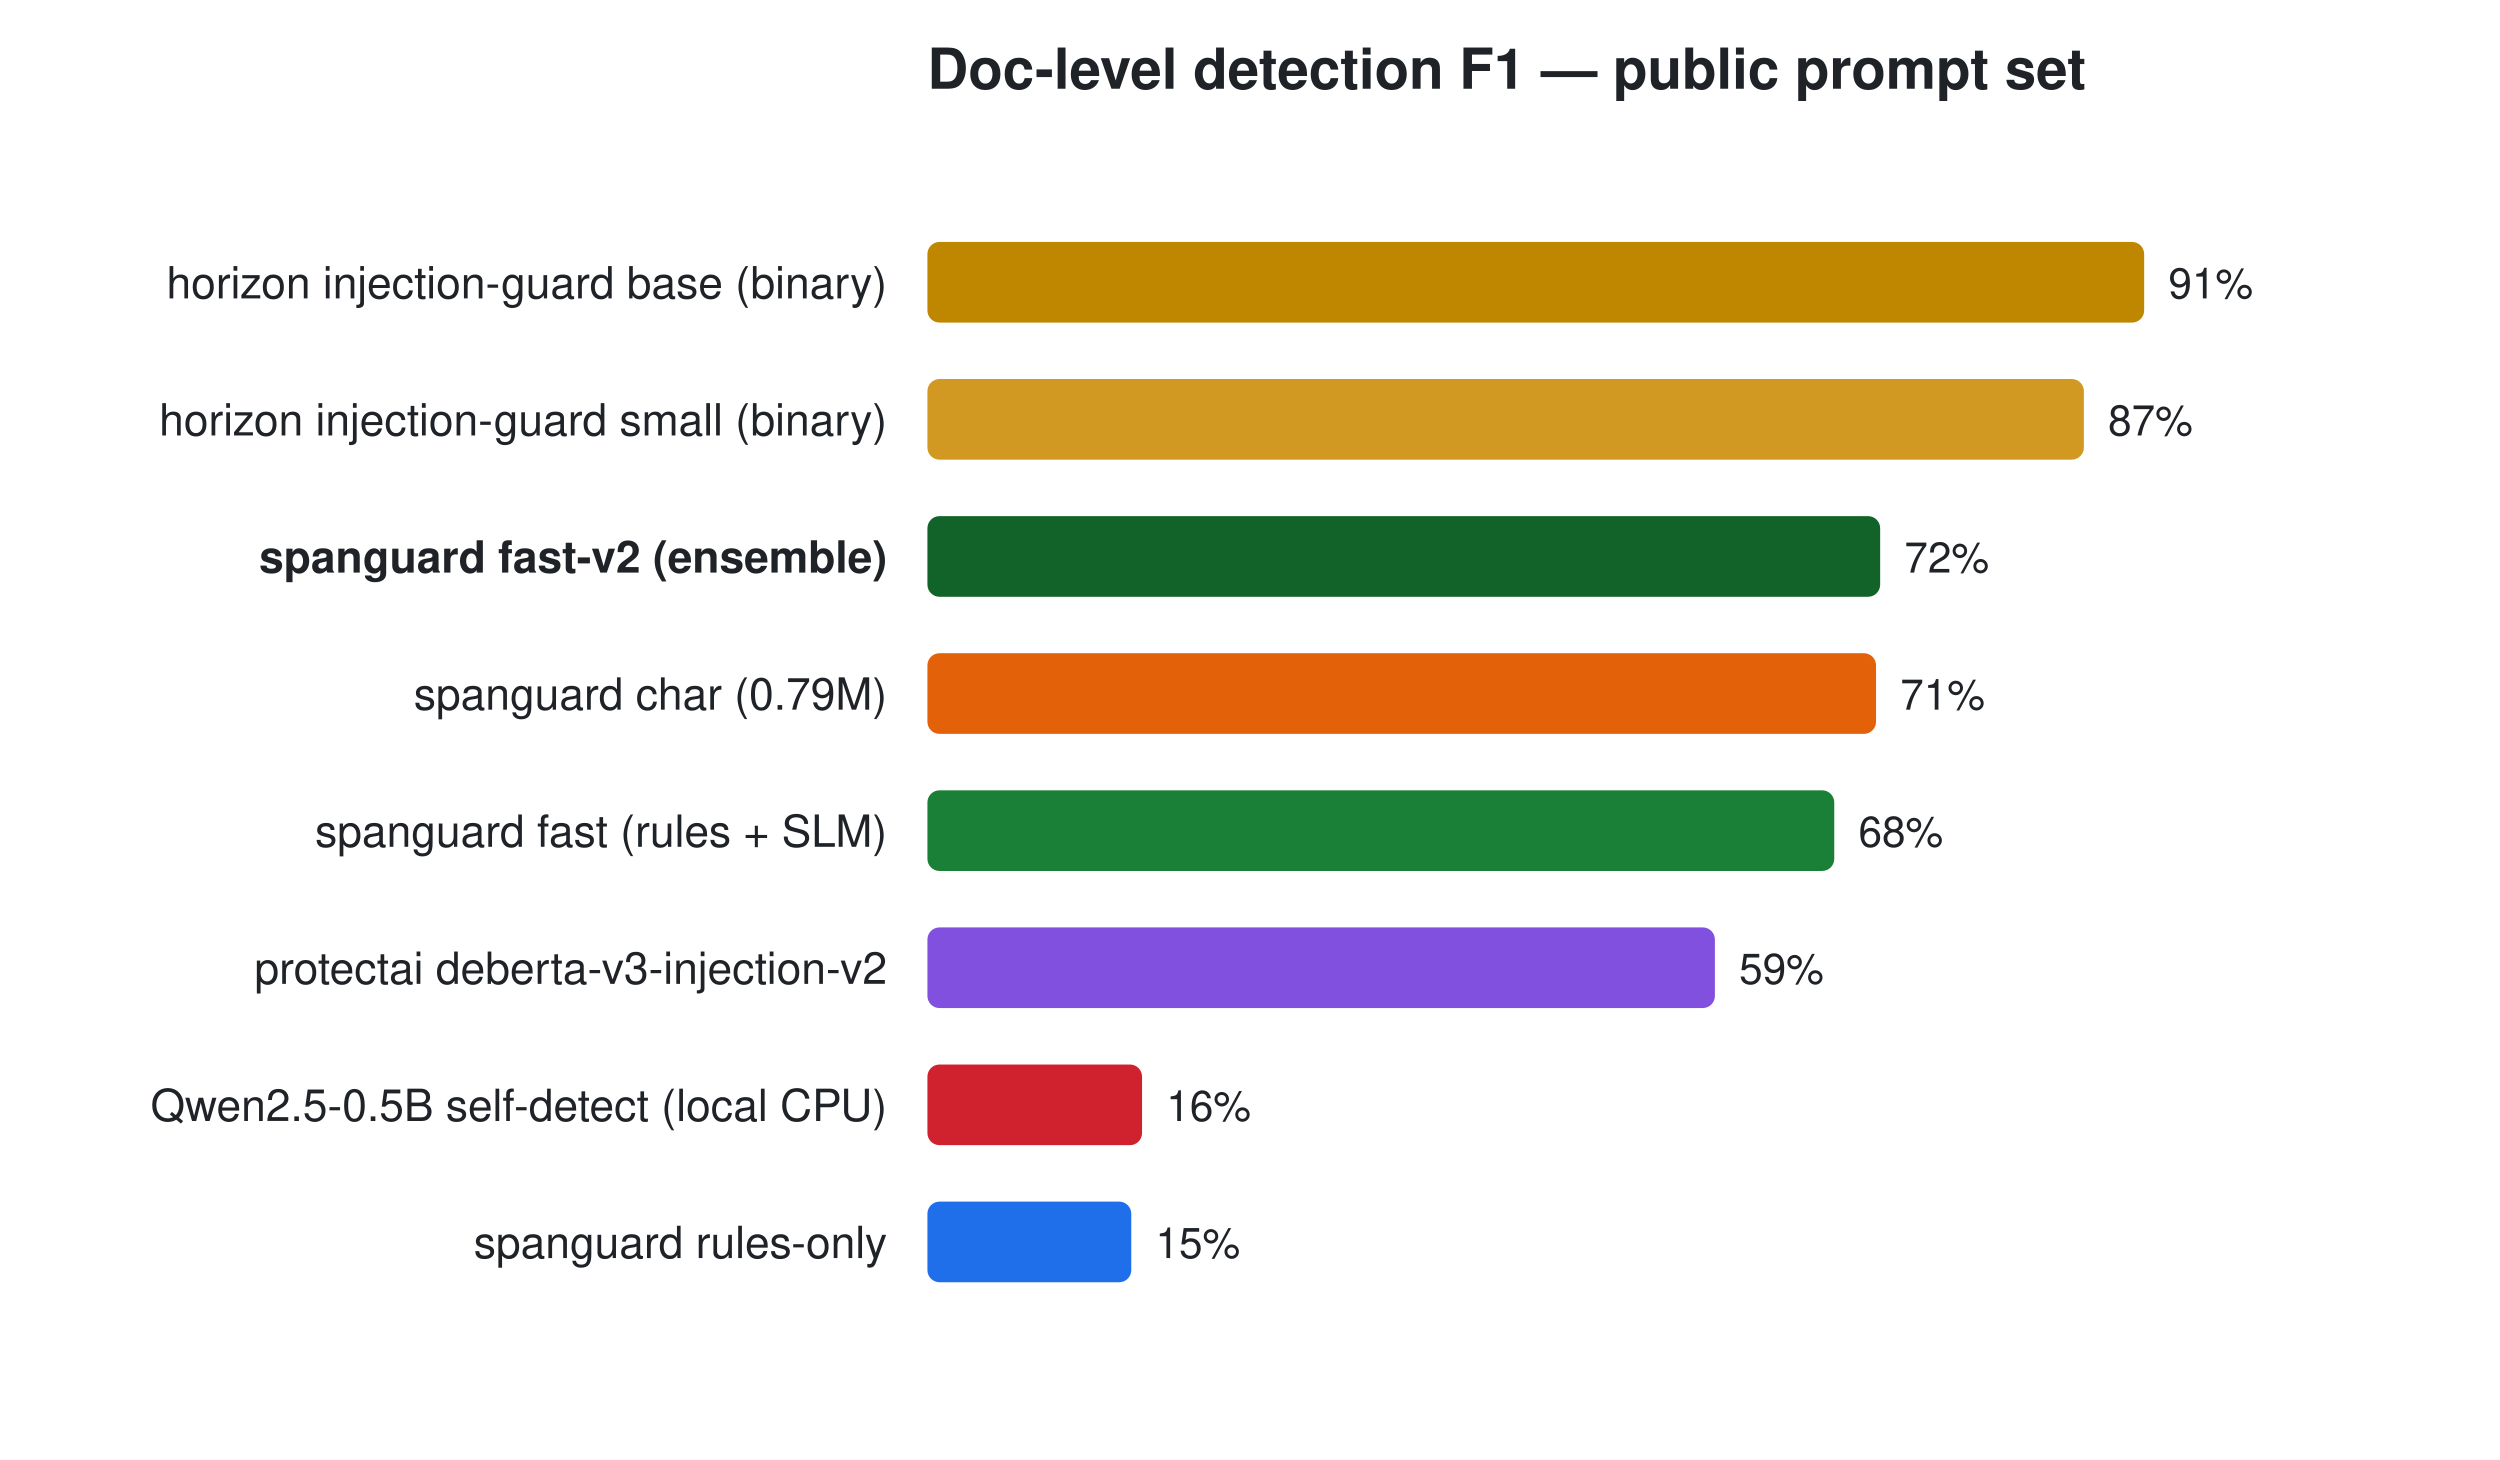
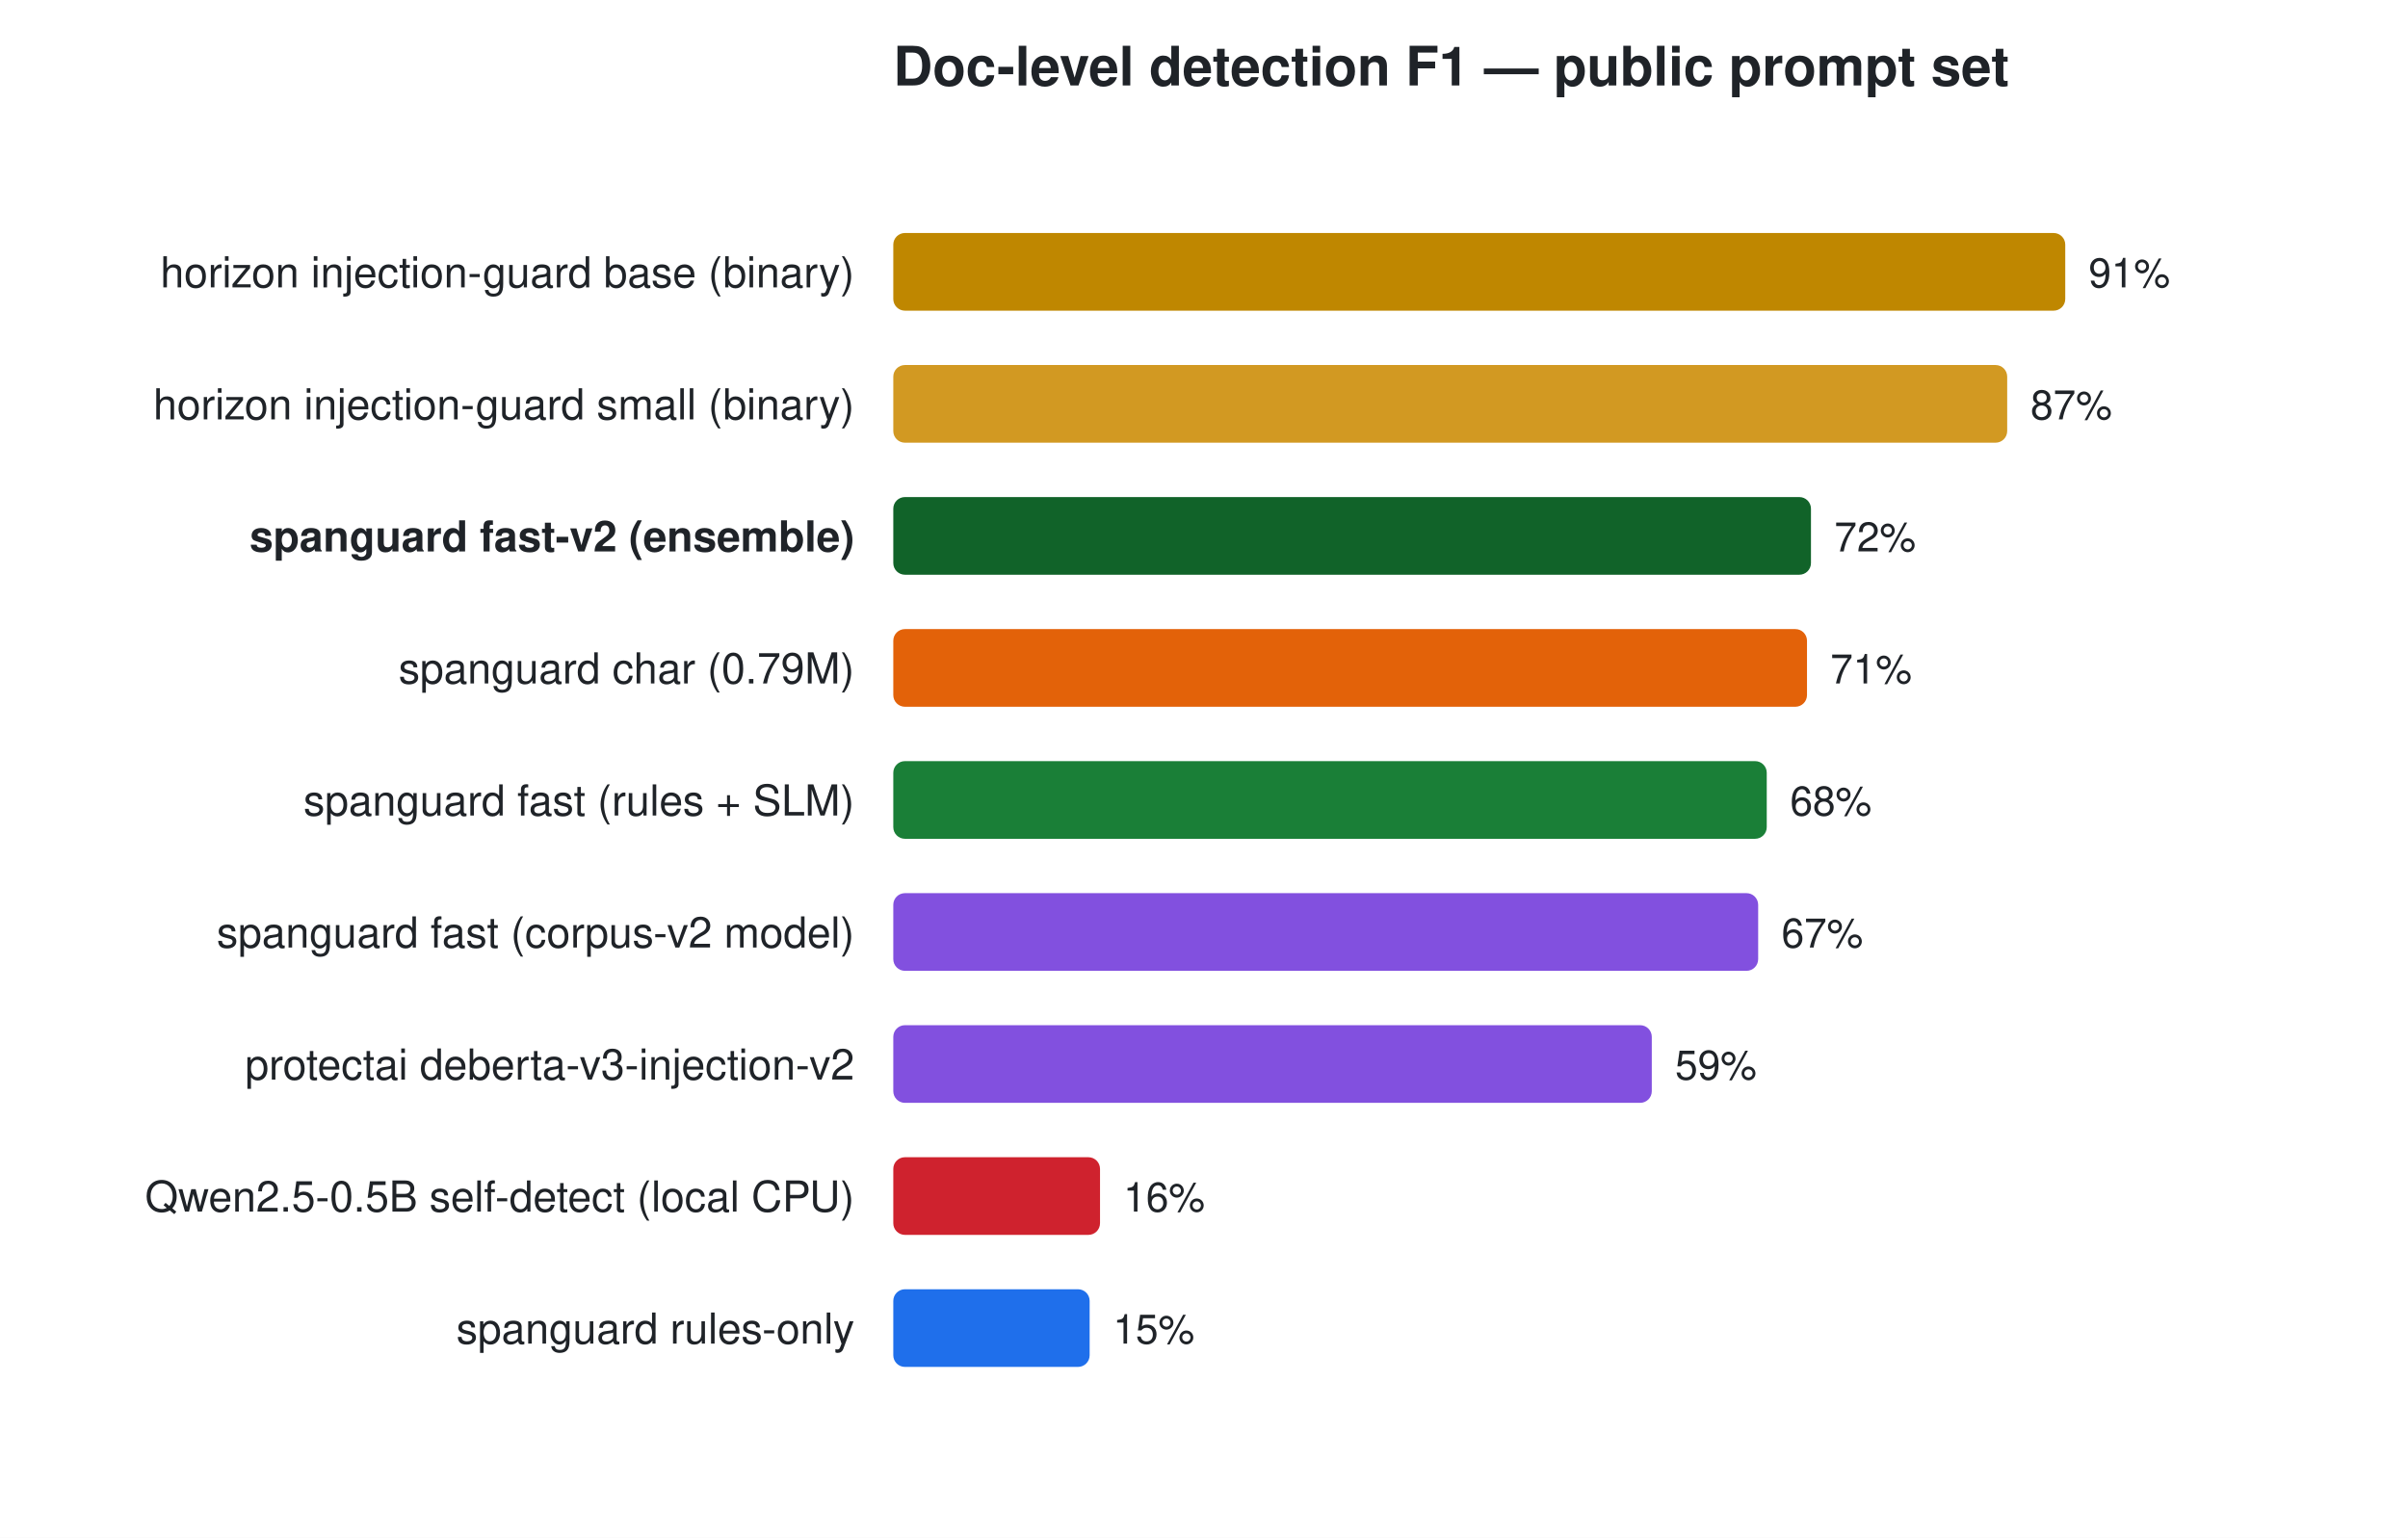
- <svg xmlns="http://www.w3.org/2000/svg" width="620" height="362" viewBox="0 0 620 362" font-family="ui-sans-serif,system-ui,'Segoe UI',Helvetica,Arial,sans-serif">
-   <rect width="620" height="362" fill="#ffffff" />
+ <svg xmlns="http://www.w3.org/2000/svg" width="620" height="396" viewBox="0 0 620 396" font-family="ui-sans-serif,system-ui,'Segoe UI',Helvetica,Arial,sans-serif">
+   <rect width="620" height="396" fill="#ffffff" />
  <text x="230" y="22" font-size="14" fill="#1f2328" text-anchor="start" font-weight="600" font-family="ui-sans-serif,system-ui,'Segoe UI',Helvetica,Arial,sans-serif" opacity="1.0">Doc-level detection F1 — public prompt set</text>
  <text x="220" y="74" font-size="11" fill="#1f2328" text-anchor="end" font-weight="normal" font-family="ui-sans-serif,system-ui,'Segoe UI',Helvetica,Arial,sans-serif" opacity="1.0">horizon injection-guard base (binary)</text>
  <rect x="230" y="60" width="301.752" height="20" rx="3" fill="#bf8700" opacity="1.0" />
  <text x="537.752" y="74" font-size="10.5" fill="#1f2328" text-anchor="start" font-weight="normal" font-family="ui-sans-serif,system-ui,'Segoe UI',Helvetica,Arial,sans-serif" opacity="1.0">91%</text>
  <text x="220" y="108" font-size="11" fill="#1f2328" text-anchor="end" font-weight="normal" font-family="ui-sans-serif,system-ui,'Segoe UI',Helvetica,Arial,sans-serif" opacity="1.0">horizon injection-guard small (binary)</text>
  <rect x="230" y="94" width="286.803" height="20" rx="3" fill="#d29922" opacity="1.0" />
  <text x="522.803" y="108" font-size="10.5" fill="#1f2328" text-anchor="start" font-weight="normal" font-family="ui-sans-serif,system-ui,'Segoe UI',Helvetica,Arial,sans-serif" opacity="1.0">87%</text>
  <text x="220" y="142" font-size="11" fill="#1f2328" text-anchor="end" font-weight="600" font-family="ui-sans-serif,system-ui,'Segoe UI',Helvetica,Arial,sans-serif" opacity="1.0">spanguard fast-v2 (ensemble)</text>
  <rect x="230" y="128" width="236.28" height="20" rx="3" fill="#116329" opacity="1.0" />
  <text x="472.28" y="142" font-size="10.5" fill="#1f2328" text-anchor="start" font-weight="normal" font-family="ui-sans-serif,system-ui,'Segoe UI',Helvetica,Arial,sans-serif" opacity="1.0">72%</text>
  <text x="220" y="176" font-size="11" fill="#1f2328" text-anchor="end" font-weight="normal" font-family="ui-sans-serif,system-ui,'Segoe UI',Helvetica,Arial,sans-serif" opacity="1.0">spanguard char (0.79M)</text>
  <rect x="230" y="162" width="235.257" height="20" rx="3" fill="#e36209" opacity="1.0" />
  <text x="471.257" y="176" font-size="10.5" fill="#1f2328" text-anchor="start" font-weight="normal" font-family="ui-sans-serif,system-ui,'Segoe UI',Helvetica,Arial,sans-serif" opacity="1.0">71%</text>
  <text x="220" y="210" font-size="11" fill="#1f2328" text-anchor="end" font-weight="normal" font-family="ui-sans-serif,system-ui,'Segoe UI',Helvetica,Arial,sans-serif" opacity="1.0">spanguard fast (rules + SLM)</text>
  <rect x="230" y="196" width="224.895" height="20" rx="3" fill="#1a7f37" opacity="1.0" />
  <text x="460.895" y="210" font-size="10.5" fill="#1f2328" text-anchor="start" font-weight="normal" font-family="ui-sans-serif,system-ui,'Segoe UI',Helvetica,Arial,sans-serif" opacity="1.0">68%</text>
-   <text x="220" y="244" font-size="11" fill="#1f2328" text-anchor="end" font-weight="normal" font-family="ui-sans-serif,system-ui,'Segoe UI',Helvetica,Arial,sans-serif" opacity="1.0">protectai deberta-v3-injection-v2</text>
-   <rect x="230" y="230" width="195.294" height="20" rx="3" fill="#8250df" opacity="1.0" />
-   <text x="431.294" y="244" font-size="10.5" fill="#1f2328" text-anchor="start" font-weight="normal" font-family="ui-sans-serif,system-ui,'Segoe UI',Helvetica,Arial,sans-serif" opacity="1.0">59%</text>
-   <text x="220" y="278" font-size="11" fill="#1f2328" text-anchor="end" font-weight="normal" font-family="ui-sans-serif,system-ui,'Segoe UI',Helvetica,Arial,sans-serif" opacity="1.0">Qwen2.5-0.5B self-detect (local CPU)</text>
-   <rect x="230" y="264" width="53.229" height="20" rx="3" fill="#cf222e" opacity="1.0" />
-   <text x="289.229" y="278" font-size="10.5" fill="#1f2328" text-anchor="start" font-weight="normal" font-family="ui-sans-serif,system-ui,'Segoe UI',Helvetica,Arial,sans-serif" opacity="1.0">16%</text>
-   <text x="220" y="312" font-size="11" fill="#1f2328" text-anchor="end" font-weight="normal" font-family="ui-sans-serif,system-ui,'Segoe UI',Helvetica,Arial,sans-serif" opacity="1.0">spanguard rules-only</text>
-   <rect x="230" y="298" width="50.556" height="20" rx="3" fill="#1f6feb" opacity="1.0" />
-   <text x="286.556" y="312" font-size="10.5" fill="#1f2328" text-anchor="start" font-weight="normal" font-family="ui-sans-serif,system-ui,'Segoe UI',Helvetica,Arial,sans-serif" opacity="1.0">15%</text>
+   <text x="220" y="244" font-size="11" fill="#1f2328" text-anchor="end" font-weight="normal" font-family="ui-sans-serif,system-ui,'Segoe UI',Helvetica,Arial,sans-serif" opacity="1.0">spanguard fast (corpus-v2 model)</text>
+   <rect x="230" y="230" width="222.684" height="20" rx="3" fill="#8250df" opacity="1.0" />
+   <text x="458.684" y="244" font-size="10.5" fill="#1f2328" text-anchor="start" font-weight="normal" font-family="ui-sans-serif,system-ui,'Segoe UI',Helvetica,Arial,sans-serif" opacity="1.0">67%</text>
+   <text x="220" y="278" font-size="11" fill="#1f2328" text-anchor="end" font-weight="normal" font-family="ui-sans-serif,system-ui,'Segoe UI',Helvetica,Arial,sans-serif" opacity="1.0">protectai deberta-v3-injection-v2</text>
+   <rect x="230" y="264" width="195.294" height="20" rx="3" fill="#8250df" opacity="1.0" />
+   <text x="431.294" y="278" font-size="10.5" fill="#1f2328" text-anchor="start" font-weight="normal" font-family="ui-sans-serif,system-ui,'Segoe UI',Helvetica,Arial,sans-serif" opacity="1.0">59%</text>
+   <text x="220" y="312" font-size="11" fill="#1f2328" text-anchor="end" font-weight="normal" font-family="ui-sans-serif,system-ui,'Segoe UI',Helvetica,Arial,sans-serif" opacity="1.0">Qwen2.5-0.5B self-detect (local CPU)</text>
+   <rect x="230" y="298" width="53.229" height="20" rx="3" fill="#cf222e" opacity="1.0" />
+   <text x="289.229" y="312" font-size="10.5" fill="#1f2328" text-anchor="start" font-weight="normal" font-family="ui-sans-serif,system-ui,'Segoe UI',Helvetica,Arial,sans-serif" opacity="1.0">16%</text>
+   <text x="220" y="346" font-size="11" fill="#1f2328" text-anchor="end" font-weight="normal" font-family="ui-sans-serif,system-ui,'Segoe UI',Helvetica,Arial,sans-serif" opacity="1.0">spanguard rules-only</text>
+   <rect x="230" y="332" width="50.556" height="20" rx="3" fill="#1f6feb" opacity="1.0" />
+   <text x="286.556" y="346" font-size="10.5" fill="#1f2328" text-anchor="start" font-weight="normal" font-family="ui-sans-serif,system-ui,'Segoe UI',Helvetica,Arial,sans-serif" opacity="1.0">15%</text>
</svg>
